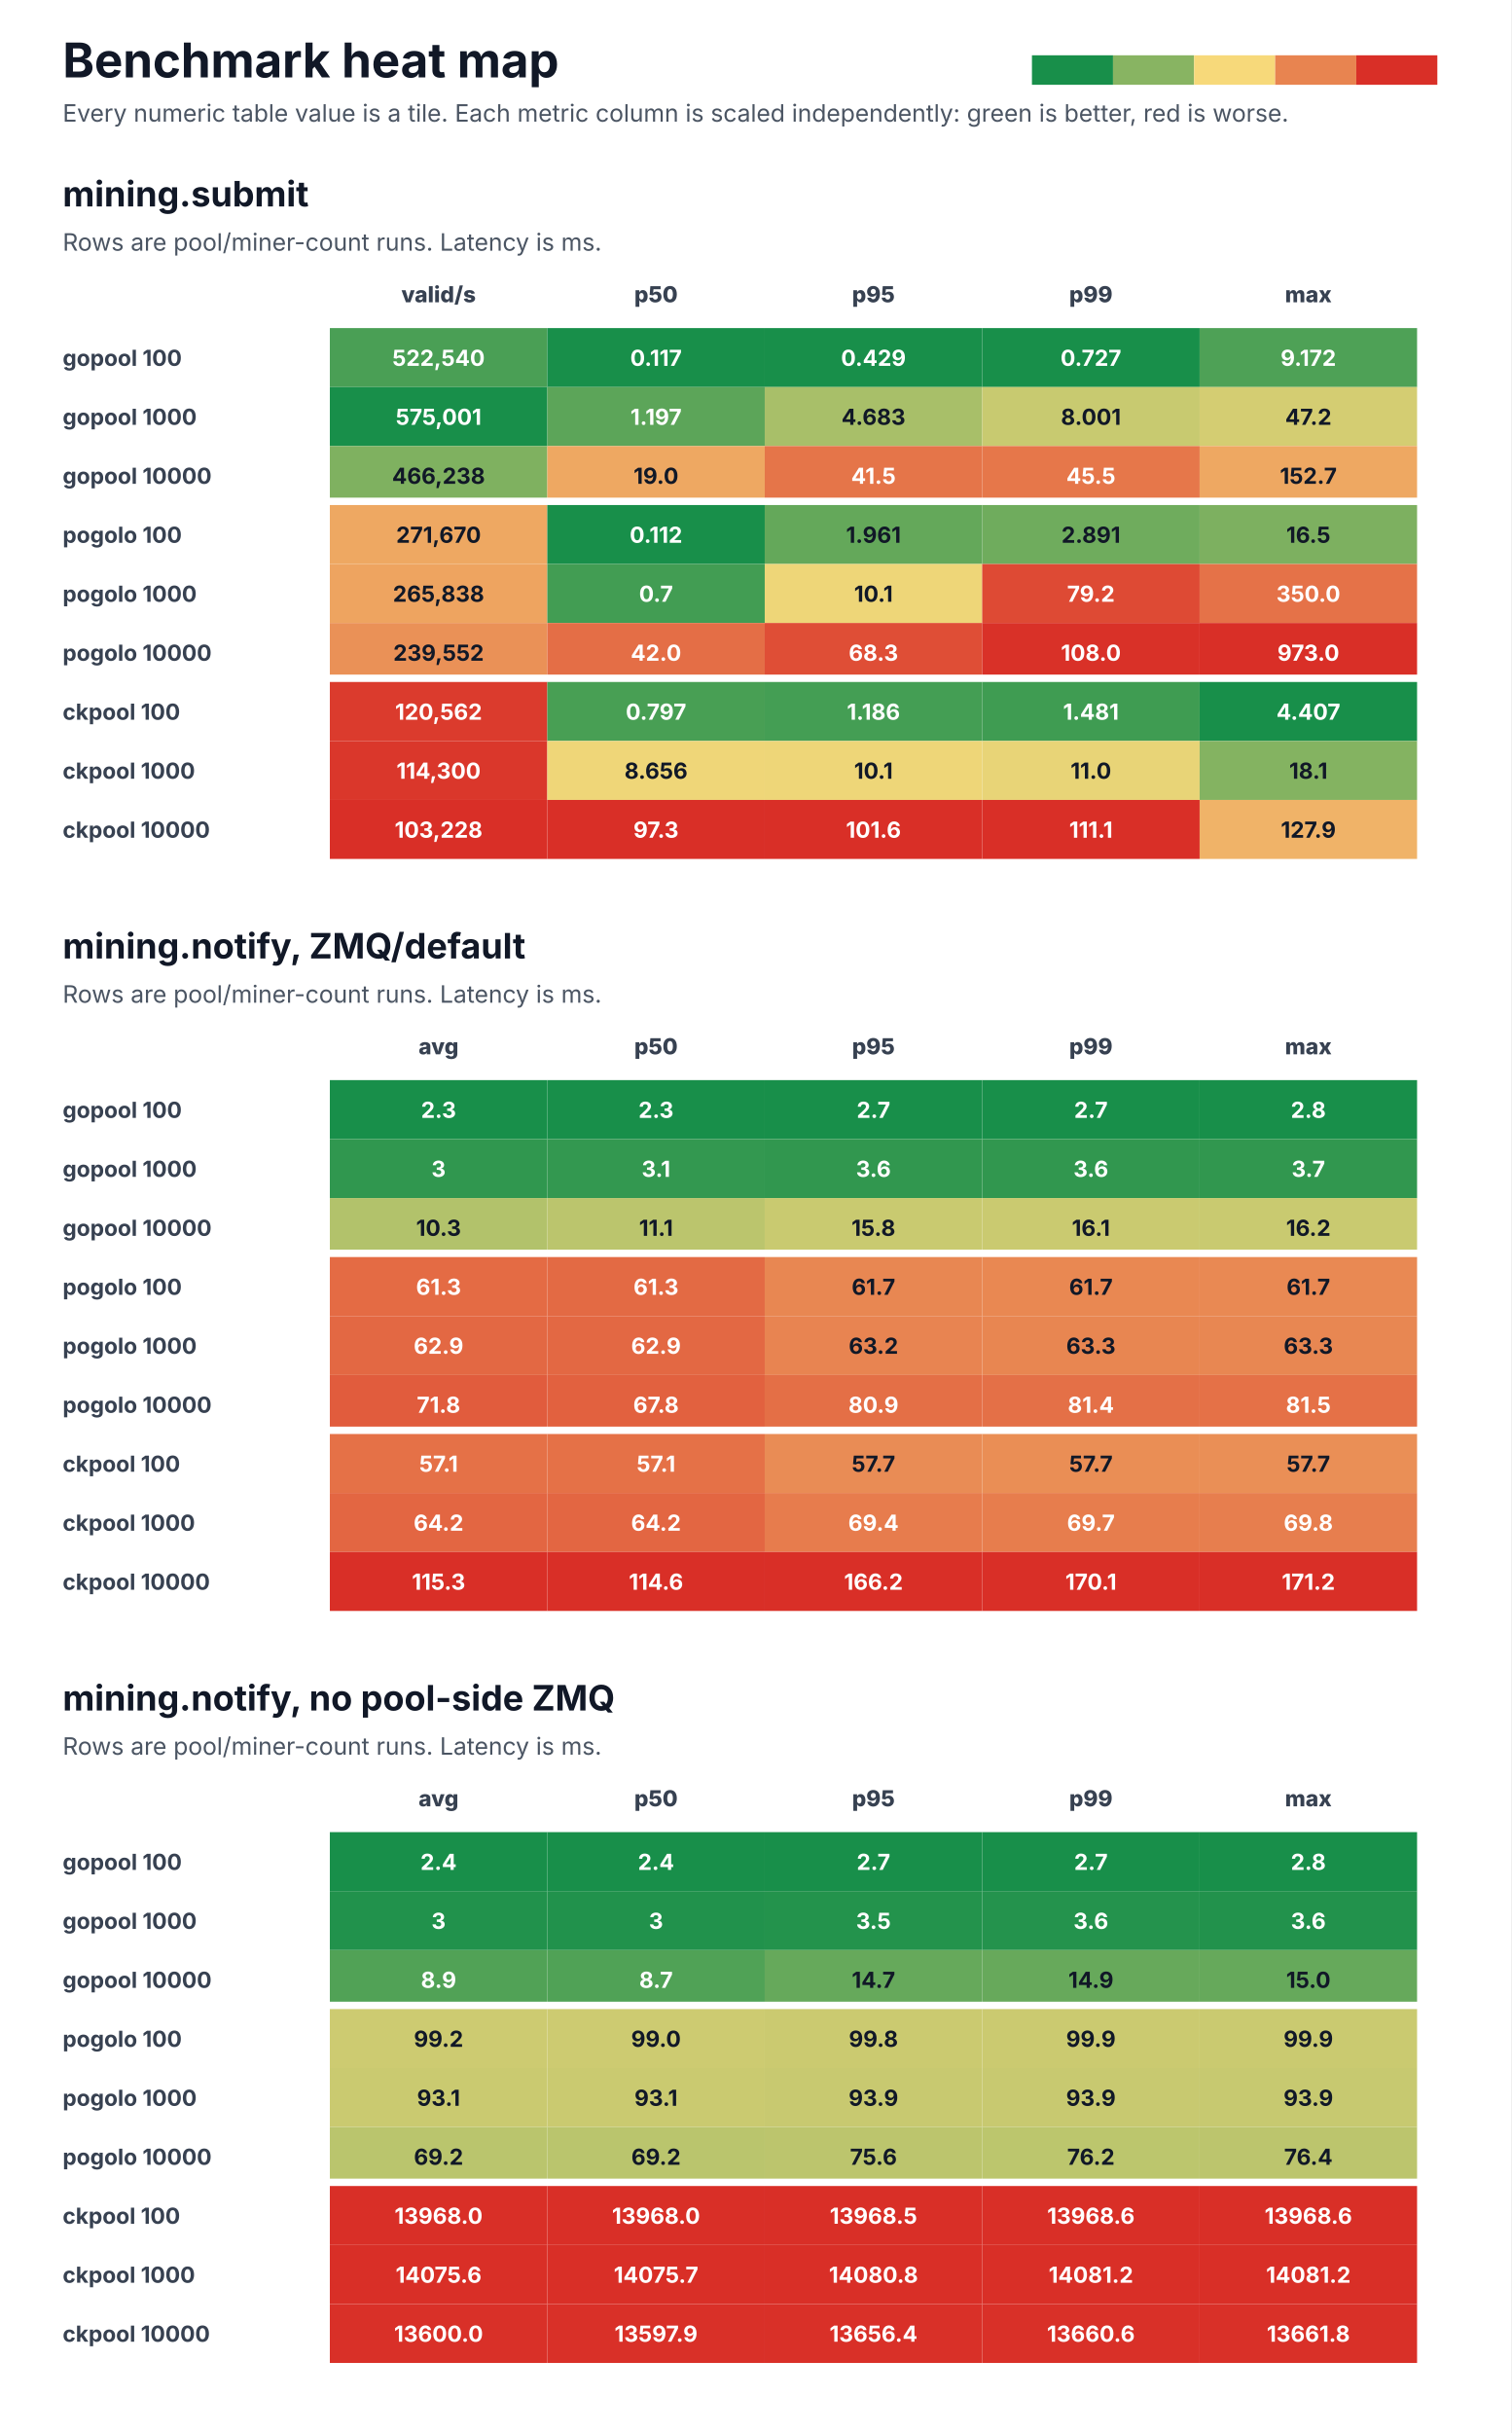
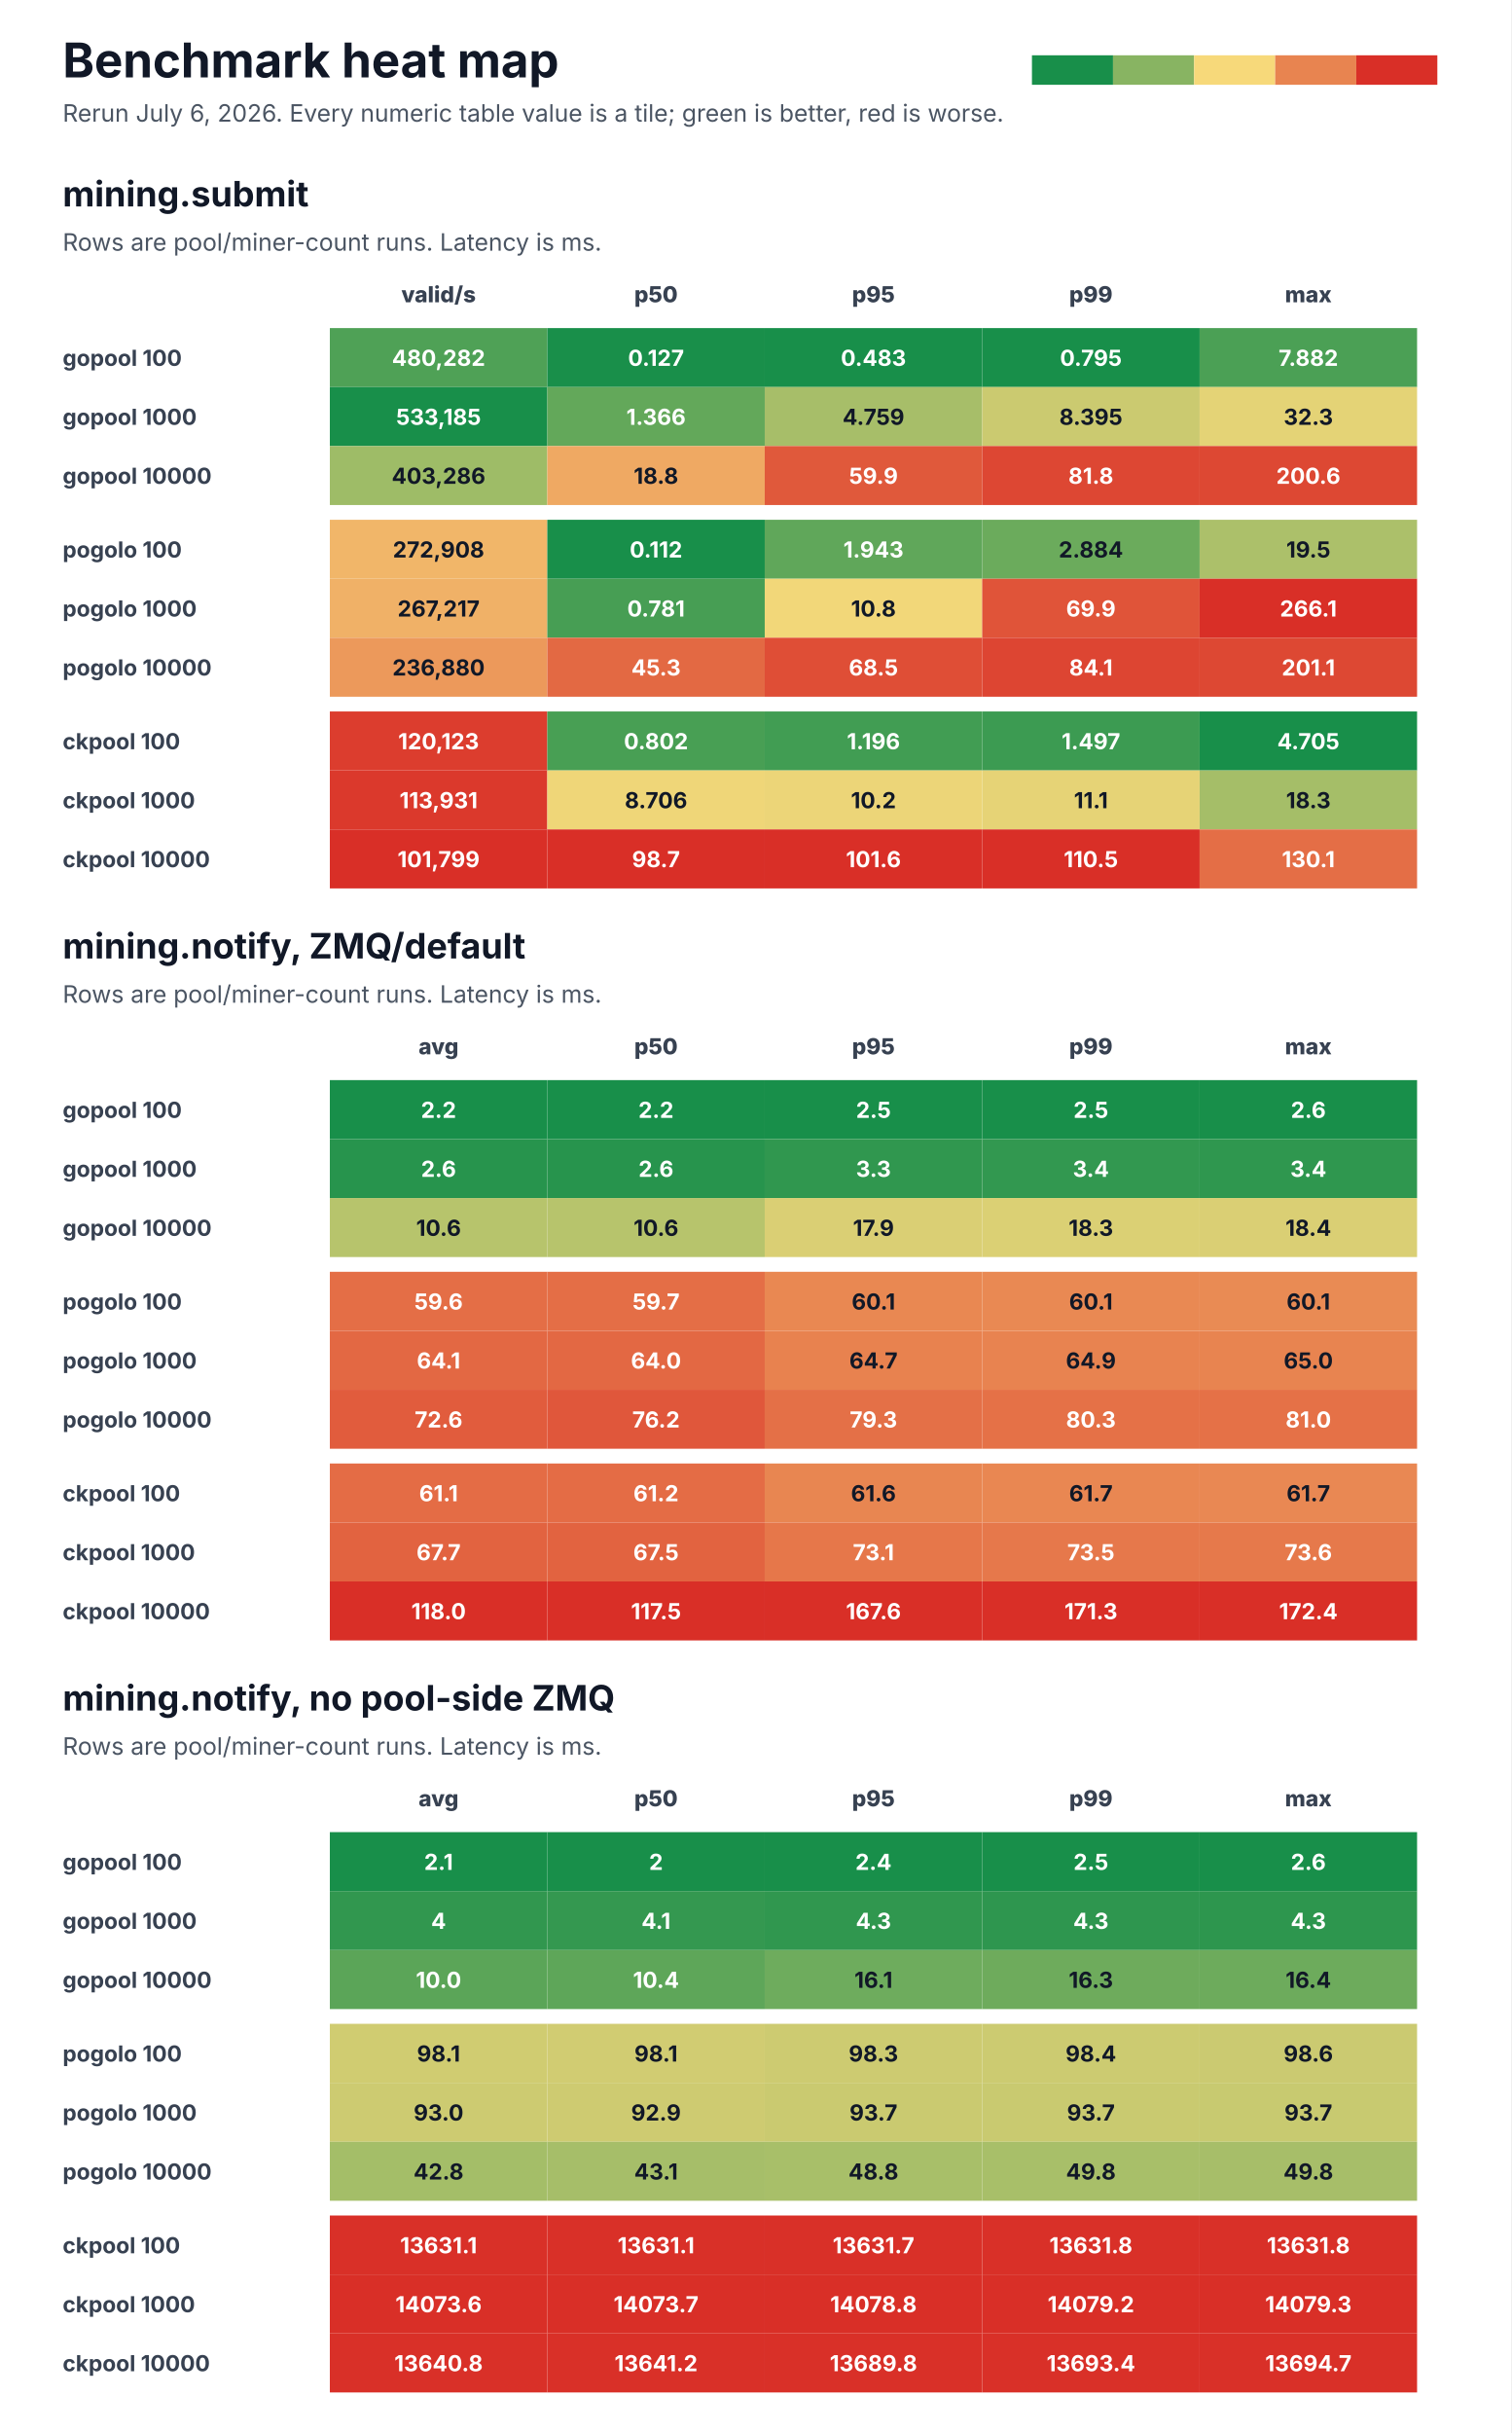
<svg xmlns="http://www.w3.org/2000/svg" width="820" height="1320" viewBox="0 0 820 1320" role="img" aria-labelledby="title desc">
  <style>
    text { font-family: -apple-system, BlinkMacSystemFont, "Segoe UI", sans-serif; fill: #111827; }
    .title { font-size: 26px; font-weight: 700; }
    .subtitle { font-size: 13px; fill: #4b5563; }
    .panel { font-size: 19px; font-weight: 700; }
    .head { font-size: 12px; font-weight: 800; fill: #374151; text-anchor: middle; }
    .row { font-size: 12px; font-weight: 700; fill: #374151; dominant-baseline: middle; }
    .cell { font-size: 12px; font-weight: 750; text-anchor: middle; dominant-baseline: middle; }
    .light { fill: #111827; }
    .dark { fill: #ffffff; }
-     .legend { font-size: 12px; fill: #374151; }
  </style>
  <rect width="820" height="1320" fill="#ffffff" />
  <text x="34" y="42" class="title">Benchmark heat map</text>
-   <text x="34" y="66" class="subtitle">Every numeric table value is a tile. Each metric column is scaled independently: green is better, red is worse.</text>
+   <text x="34" y="66" class="subtitle">Rerun July 6, 2026. Every numeric table value is a tile; green is better, red is worse.</text>
  <g transform="translate(560 30)">
    <rect x="0" y="0" width="44" height="16" fill="#188f4a" />
    <rect x="44" y="0" width="44" height="16" fill="#88b462" />
    <rect x="88" y="0" width="44" height="16" fill="#f7d97a" />
    <rect x="132" y="0" width="44" height="16" fill="#e88450" />
    <rect x="176" y="0" width="44" height="16" fill="#d92f27" />
  </g>
  <g transform="translate(0 112)">
    <text x="34" y="0" class="panel">mining.submit</text>
    <text x="34" y="24" class="subtitle">Rows are pool/miner-count runs. Latency is ms.</text>
    <text x="238" y="52" class="head">valid/s</text>
    <text x="356" y="52" class="head">p50</text>
    <text x="474" y="52" class="head">p95</text>
    <text x="592" y="52" class="head">p99</text>
    <text x="710" y="52" class="head">max</text>
    <text x="34" y="82" class="row">gopool 100</text>
-     <rect x="179" y="66" width="118" height="32" fill="#4a9f55" />
-     <text x="238" y="82" class="cell dark">522,540</text>
-     <rect x="297" y="66" width="118" height="32" fill="#188f4a" />
-     <text x="356" y="82" class="cell dark">0.117</text>
+     <rect x="179" y="66" width="118" height="32" fill="#4fa156" />
+     <text x="238" y="82" class="cell dark">480,282</text>
+     <rect x="297" y="66" width="118" height="32" fill="#198f4a" />
+     <text x="356" y="82" class="cell dark">0.127</text>
    <rect x="415" y="66" width="118" height="32" fill="#188f4a" />
-     <text x="474" y="82" class="cell dark">0.429</text>
+     <text x="474" y="82" class="cell dark">0.483</text>
    <rect x="533" y="66" width="118" height="32" fill="#188f4a" />
-     <text x="592" y="82" class="cell dark">0.727</text>
-     <rect x="651" y="66" width="118" height="32" fill="#4ea156" />
-     <text x="710" y="82" class="cell dark">9.172</text>
+     <text x="592" y="82" class="cell dark">0.795</text>
+     <rect x="651" y="66" width="118" height="32" fill="#4ba055" />
+     <text x="710" y="82" class="cell dark">7.882</text>
    <text x="34" y="114" class="row">gopool 1000</text>
    <rect x="179" y="98" width="118" height="32" fill="#188f4a" />
-     <text x="238" y="114" class="cell dark">575,001</text>
-     <rect x="297" y="98" width="118" height="32" fill="#5ca559" />
-     <text x="356" y="114" class="cell dark">1.197</text>
-     <rect x="415" y="98" width="118" height="32" fill="#a8bf69" />
-     <text x="474" y="114" class="cell light">4.683</text>
-     <rect x="533" y="98" width="118" height="32" fill="#c8ca70" />
-     <text x="592" y="114" class="cell light">8.001</text>
-     <rect x="651" y="98" width="118" height="32" fill="#d4cd72" />
-     <text x="710" y="114" class="cell light">47.2</text>
+     <text x="238" y="114" class="cell dark">533,185</text>
+     <rect x="297" y="98" width="118" height="32" fill="#63a85a" />
+     <text x="356" y="114" class="cell dark">1.366</text>
+     <rect x="415" y="98" width="118" height="32" fill="#a7be69" />
+     <text x="474" y="114" class="cell light">4.759</text>
+     <rect x="533" y="98" width="118" height="32" fill="#cbca70" />
+     <text x="592" y="114" class="cell light">8.395</text>
+     <rect x="651" y="98" width="118" height="32" fill="#e4d376" />
+     <text x="710" y="114" class="cell light">32.3</text>
    <text x="34" y="146" class="row">gopool 10000</text>
-     <rect x="179" y="130" width="118" height="32" fill="#7fb160" />
-     <text x="238" y="146" class="cell light">466,238</text>
-     <rect x="297" y="130" width="118" height="32" fill="#eea862" />
-     <text x="356" y="146" class="cell light">19.0</text>
-     <rect x="415" y="130" width="118" height="32" fill="#e57549" />
-     <text x="474" y="146" class="cell dark">41.5</text>
-     <rect x="533" y="130" width="118" height="32" fill="#e6774a" />
-     <text x="592" y="146" class="cell dark">45.5</text>
-     <rect x="651" y="130" width="118" height="32" fill="#eea862" />
-     <text x="710" y="146" class="cell light">152.7</text>
-     <rect x="24" y="158" width="755" height="8" fill="#ffffff" />
-     <text x="34" y="178" class="row">pogolo 100</text>
-     <rect x="179" y="162" width="118" height="32" fill="#eea862" />
-     <text x="238" y="178" class="cell light">271,670</text>
-     <rect x="297" y="162" width="118" height="32" fill="#188f4a" />
-     <text x="356" y="178" class="cell dark">0.112</text>
-     <rect x="415" y="162" width="118" height="32" fill="#64a85a" />
-     <text x="474" y="178" class="cell light">1.961</text>
-     <rect x="533" y="162" width="118" height="32" fill="#6fac5d" />
-     <text x="592" y="178" class="cell light">2.891</text>
-     <rect x="651" y="162" width="118" height="32" fill="#7db060" />
-     <text x="710" y="178" class="cell light">16.5</text>
-     <text x="34" y="210" class="row">pogolo 1000</text>
-     <rect x="179" y="194" width="118" height="32" fill="#eea460" />
-     <text x="238" y="210" class="cell light">265,838</text>
-     <rect x="297" y="194" width="118" height="32" fill="#429d53" />
-     <text x="356" y="210" class="cell dark">0.7</text>
-     <rect x="415" y="194" width="118" height="32" fill="#eed678" />
-     <text x="474" y="210" class="cell light">10.1</text>
-     <rect x="533" y="194" width="118" height="32" fill="#de4a34" />
-     <text x="592" y="210" class="cell dark">79.2</text>
-     <rect x="651" y="194" width="118" height="32" fill="#e57248" />
-     <text x="710" y="210" class="cell dark">350.0</text>
-     <text x="34" y="242" class="row">pogolo 10000</text>
-     <rect x="179" y="226" width="118" height="32" fill="#ea9157" />
-     <text x="238" y="242" class="cell light">239,552</text>
-     <rect x="297" y="226" width="118" height="32" fill="#e46e46" />
-     <text x="356" y="242" class="cell dark">42.0</text>
-     <rect x="415" y="226" width="118" height="32" fill="#df4e36" />
-     <text x="474" y="242" class="cell dark">68.3</text>
-     <rect x="533" y="226" width="118" height="32" fill="#d93128" />
-     <text x="592" y="242" class="cell dark">108.0</text>
-     <rect x="651" y="226" width="118" height="32" fill="#d92f27" />
-     <text x="710" y="242" class="cell dark">973.0</text>
-     <rect x="24" y="254" width="755" height="8" fill="#ffffff" />
-     <text x="34" y="274" class="row">ckpool 100</text>
-     <rect x="179" y="258" width="118" height="32" fill="#db3b2d" />
-     <text x="238" y="274" class="cell dark">120,562</text>
-     <rect x="297" y="258" width="118" height="32" fill="#489f54" />
-     <text x="356" y="274" class="cell dark">0.797</text>
-     <rect x="415" y="258" width="118" height="32" fill="#449e54" />
-     <text x="474" y="274" class="cell dark">1.186</text>
-     <rect x="533" y="258" width="118" height="32" fill="#3f9c52" />
-     <text x="592" y="274" class="cell dark">1.481</text>
-     <rect x="651" y="258" width="118" height="32" fill="#188f4a" />
-     <text x="710" y="274" class="cell dark">4.407</text>
-     <text x="34" y="306" class="row">ckpool 1000</text>
-     <rect x="179" y="290" width="118" height="32" fill="#da372b" />
-     <text x="238" y="306" class="cell dark">114,300</text>
-     <rect x="297" y="290" width="118" height="32" fill="#efd678" />
-     <text x="356" y="306" class="cell light">8.656</text>
-     <rect x="415" y="290" width="118" height="32" fill="#eed678" />
-     <text x="474" y="306" class="cell light">10.1</text>
-     <rect x="533" y="290" width="118" height="32" fill="#e8d477" />
-     <text x="592" y="306" class="cell light">11.0</text>
-     <rect x="651" y="290" width="118" height="32" fill="#84b361" />
-     <text x="710" y="306" class="cell light">18.1</text>
-     <text x="34" y="338" class="row">ckpool 10000</text>
-     <rect x="179" y="322" width="118" height="32" fill="#d92f27" />
-     <text x="238" y="338" class="cell dark">103,228</text>
-     <rect x="297" y="322" width="118" height="32" fill="#d92f27" />
-     <text x="356" y="338" class="cell dark">97.3</text>
-     <rect x="415" y="322" width="118" height="32" fill="#d92f27" />
-     <text x="474" y="338" class="cell dark">101.6</text>
-     <rect x="533" y="322" width="118" height="32" fill="#d92f27" />
-     <text x="592" y="338" class="cell dark">111.1</text>
-     <rect x="651" y="322" width="118" height="32" fill="#f0b368" />
-     <text x="710" y="338" class="cell light">127.9</text>
+     <rect x="179" y="130" width="118" height="32" fill="#9ebc67" />
+     <text x="238" y="146" class="cell light">403,286</text>
+     <rect x="297" y="130" width="118" height="32" fill="#efa963" />
+     <text x="356" y="146" class="cell light">18.8</text>
+     <rect x="415" y="130" width="118" height="32" fill="#e0593b" />
+     <text x="474" y="146" class="cell dark">59.9</text>
+     <rect x="533" y="130" width="118" height="32" fill="#dd4733" />
+     <text x="592" y="146" class="cell dark">81.8</text>
+     <rect x="651" y="130" width="118" height="32" fill="#dd4833" />
+     <text x="710" y="146" class="cell dark">200.6</text>
+     <text x="34" y="186" class="row">pogolo 100</text>
+     <rect x="179" y="170" width="118" height="32" fill="#f1b669" />
+     <text x="238" y="186" class="cell light">272,908</text>
+     <rect x="297" y="170" width="118" height="32" fill="#188f4a" />
+     <text x="356" y="186" class="cell dark">0.112</text>
+     <rect x="415" y="170" width="118" height="32" fill="#60a75a" />
+     <text x="474" y="186" class="cell dark">1.943</text>
+     <rect x="533" y="170" width="118" height="32" fill="#6bab5c" />
+     <text x="592" y="186" class="cell light">2.884</text>
+     <rect x="651" y="170" width="118" height="32" fill="#acc06a" />
+     <text x="710" y="186" class="cell light">19.5</text>
+     <text x="34" y="218" class="row">pogolo 1000</text>
+     <rect x="179" y="202" width="118" height="32" fill="#f0b167" />
+     <text x="238" y="218" class="cell light">267,217</text>
+     <rect x="297" y="202" width="118" height="32" fill="#479e54" />
+     <text x="356" y="218" class="cell dark">0.781</text>
+     <rect x="415" y="202" width="118" height="32" fill="#f2d779" />
+     <text x="474" y="218" class="cell light">10.8</text>
+     <rect x="533" y="202" width="118" height="32" fill="#e05439" />
+     <text x="592" y="218" class="cell dark">69.9</text>
+     <rect x="651" y="202" width="118" height="32" fill="#d92f27" />
+     <text x="710" y="218" class="cell dark">266.1</text>
+     <text x="34" y="250" class="row">pogolo 10000</text>
+     <rect x="179" y="234" width="118" height="32" fill="#ec995b" />
+     <text x="238" y="250" class="cell light">236,880</text>
+     <rect x="297" y="234" width="118" height="32" fill="#e36943" />
+     <text x="356" y="250" class="cell dark">45.3</text>
+     <rect x="415" y="234" width="118" height="32" fill="#df4e36" />
+     <text x="474" y="250" class="cell dark">68.5</text>
+     <rect x="533" y="234" width="118" height="32" fill="#dd4532" />
+     <text x="592" y="250" class="cell dark">84.1</text>
+     <rect x="651" y="234" width="118" height="32" fill="#dd4833" />
+     <text x="710" y="250" class="cell dark">201.1</text>
+     <text x="34" y="290" class="row">ckpool 100</text>
+     <rect x="179" y="274" width="118" height="32" fill="#dc3d2e" />
+     <text x="238" y="290" class="cell dark">120,123</text>
+     <rect x="297" y="274" width="118" height="32" fill="#489f54" />
+     <text x="356" y="290" class="cell dark">0.802</text>
+     <rect x="415" y="274" width="118" height="32" fill="#419d53" />
+     <text x="474" y="290" class="cell dark">1.196</text>
+     <rect x="533" y="274" width="118" height="32" fill="#3c9b52" />
+     <text x="592" y="290" class="cell dark">1.497</text>
+     <rect x="651" y="274" width="118" height="32" fill="#188f4a" />
+     <text x="710" y="290" class="cell dark">4.705</text>
+     <text x="34" y="322" class="row">ckpool 1000</text>
+     <rect x="179" y="306" width="118" height="32" fill="#db392c" />
+     <text x="238" y="322" class="cell dark">113,931</text>
+     <rect x="297" y="306" width="118" height="32" fill="#efd678" />
+     <text x="356" y="322" class="cell light">8.706</text>
+     <rect x="415" y="306" width="118" height="32" fill="#ecd578" />
+     <text x="474" y="322" class="cell light">10.2</text>
+     <rect x="533" y="306" width="118" height="32" fill="#e6d376" />
+     <text x="592" y="322" class="cell light">11.1</text>
+     <rect x="651" y="306" width="118" height="32" fill="#a5be68" />
+     <text x="710" y="322" class="cell light">18.3</text>
+     <text x="34" y="354" class="row">ckpool 10000</text>
+     <rect x="179" y="338" width="118" height="32" fill="#d92f27" />
+     <text x="238" y="354" class="cell dark">101,799</text>
+     <rect x="297" y="338" width="118" height="32" fill="#d92f27" />
+     <text x="356" y="354" class="cell dark">98.7</text>
+     <rect x="415" y="338" width="118" height="32" fill="#d92f27" />
+     <text x="474" y="354" class="cell dark">101.6</text>
+     <rect x="533" y="338" width="118" height="32" fill="#d92f27" />
+     <text x="592" y="354" class="cell dark">110.5</text>
+     <rect x="651" y="338" width="118" height="32" fill="#e46e46" />
+     <text x="710" y="354" class="cell dark">130.1</text>
  </g>
  <g transform="translate(0 520)">
    <text x="34" y="0" class="panel">mining.notify, ZMQ/default</text>
    <text x="34" y="24" class="subtitle">Rows are pool/miner-count runs. Latency is ms.</text>
    <text x="238" y="52" class="head">avg</text>
    <text x="356" y="52" class="head">p50</text>
    <text x="474" y="52" class="head">p95</text>
    <text x="592" y="52" class="head">p99</text>
    <text x="710" y="52" class="head">max</text>
    <text x="34" y="82" class="row">gopool 100</text>
    <rect x="179" y="66" width="118" height="32" fill="#188f4a" />
-     <text x="238" y="82" class="cell dark">2.3</text>
+     <text x="238" y="82" class="cell dark">2.2</text>
    <rect x="297" y="66" width="118" height="32" fill="#188f4a" />
-     <text x="356" y="82" class="cell dark">2.3</text>
+     <text x="356" y="82" class="cell dark">2.2</text>
    <rect x="415" y="66" width="118" height="32" fill="#188f4a" />
-     <text x="474" y="82" class="cell dark">2.7</text>
+     <text x="474" y="82" class="cell dark">2.5</text>
    <rect x="533" y="66" width="118" height="32" fill="#188f4a" />
-     <text x="592" y="82" class="cell dark">2.7</text>
+     <text x="592" y="82" class="cell dark">2.5</text>
    <rect x="651" y="66" width="118" height="32" fill="#188f4a" />
-     <text x="710" y="82" class="cell dark">2.8</text>
+     <text x="710" y="82" class="cell dark">2.6</text>
    <text x="34" y="114" class="row">gopool 1000</text>
-     <rect x="179" y="98" width="118" height="32" fill="#30974f" />
-     <text x="238" y="114" class="cell dark">3</text>
-     <rect x="297" y="98" width="118" height="32" fill="#339850" />
-     <text x="356" y="114" class="cell dark">3.1</text>
-     <rect x="415" y="98" width="118" height="32" fill="#31974f" />
-     <text x="474" y="114" class="cell dark">3.6</text>
-     <rect x="533" y="98" width="118" height="32" fill="#31974f" />
-     <text x="592" y="114" class="cell dark">3.6</text>
-     <rect x="651" y="98" width="118" height="32" fill="#31974f" />
-     <text x="710" y="114" class="cell dark">3.7</text>
+     <rect x="179" y="98" width="118" height="32" fill="#27944d" />
+     <text x="238" y="114" class="cell dark">2.6</text>
+     <rect x="297" y="98" width="118" height="32" fill="#27944d" />
+     <text x="356" y="114" class="cell dark">2.6</text>
+     <rect x="415" y="98" width="118" height="32" fill="#30974f" />
+     <text x="474" y="114" class="cell dark">3.3</text>
+     <rect x="533" y="98" width="118" height="32" fill="#329850" />
+     <text x="592" y="114" class="cell dark">3.4</text>
+     <rect x="651" y="98" width="118" height="32" fill="#2f974f" />
+     <text x="710" y="114" class="cell dark">3.4</text>
    <text x="34" y="146" class="row">gopool 10000</text>
-     <rect x="179" y="130" width="118" height="32" fill="#b2c26b" />
-     <text x="238" y="146" class="cell light">10.3</text>
-     <rect x="297" y="130" width="118" height="32" fill="#bbc56d" />
-     <text x="356" y="146" class="cell light">11.1</text>
-     <rect x="415" y="130" width="118" height="32" fill="#c9ca70" />
-     <text x="474" y="146" class="cell light">15.8</text>
-     <rect x="533" y="130" width="118" height="32" fill="#caca70" />
-     <text x="592" y="146" class="cell light">16.1</text>
-     <rect x="651" y="130" width="118" height="32" fill="#c9ca70" />
-     <text x="710" y="146" class="cell light">16.2</text>
-     <rect x="24" y="158" width="755" height="8" fill="#ffffff" />
-     <text x="34" y="178" class="row">pogolo 100</text>
-     <rect x="179" y="162" width="118" height="32" fill="#e46b44" />
-     <text x="238" y="178" class="cell dark">61.3</text>
-     <rect x="297" y="162" width="118" height="32" fill="#e36a44" />
-     <text x="356" y="178" class="cell dark">61.3</text>
-     <rect x="415" y="162" width="118" height="32" fill="#e88752" />
-     <text x="474" y="178" class="cell light">61.7</text>
-     <rect x="533" y="162" width="118" height="32" fill="#e98852" />
-     <text x="592" y="178" class="cell light">61.7</text>
-     <rect x="651" y="162" width="118" height="32" fill="#e98953" />
-     <text x="710" y="178" class="cell light">61.7</text>
-     <text x="34" y="210" class="row">pogolo 1000</text>
-     <rect x="179" y="194" width="118" height="32" fill="#e36843" />
-     <text x="238" y="210" class="cell dark">62.9</text>
-     <rect x="297" y="194" width="118" height="32" fill="#e36843" />
-     <text x="356" y="210" class="cell dark">62.9</text>
-     <rect x="415" y="194" width="118" height="32" fill="#e88451" />
-     <text x="474" y="210" class="cell light">63.2</text>
-     <rect x="533" y="194" width="118" height="32" fill="#e88651" />
-     <text x="592" y="210" class="cell light">63.3</text>
-     <rect x="651" y="194" width="118" height="32" fill="#e88752" />
-     <text x="710" y="210" class="cell light">63.3</text>
-     <text x="34" y="242" class="row">pogolo 10000</text>
-     <rect x="179" y="226" width="118" height="32" fill="#e15c3d" />
-     <text x="238" y="242" class="cell dark">71.8</text>
-     <rect x="297" y="226" width="118" height="32" fill="#e2613f" />
-     <text x="356" y="242" class="cell dark">67.8</text>
-     <rect x="415" y="226" width="118" height="32" fill="#e46f46" />
-     <text x="474" y="242" class="cell dark">80.9</text>
-     <rect x="533" y="226" width="118" height="32" fill="#e47047" />
-     <text x="592" y="242" class="cell dark">81.4</text>
-     <rect x="651" y="226" width="118" height="32" fill="#e57147" />
-     <text x="710" y="242" class="cell dark">81.5</text>
-     <rect x="24" y="254" width="755" height="8" fill="#ffffff" />
-     <text x="34" y="274" class="row">ckpool 100</text>
-     <rect x="179" y="258" width="118" height="32" fill="#e57147" />
-     <text x="238" y="274" class="cell dark">57.1</text>
-     <rect x="297" y="258" width="118" height="32" fill="#e57147" />
-     <text x="356" y="274" class="cell dark">57.1</text>
-     <rect x="415" y="258" width="118" height="32" fill="#e98c55" />
-     <text x="474" y="274" class="cell light">57.7</text>
-     <rect x="533" y="258" width="118" height="32" fill="#ea8e55" />
-     <text x="592" y="274" class="cell light">57.7</text>
-     <rect x="651" y="258" width="118" height="32" fill="#ea8f56" />
-     <text x="710" y="274" class="cell light">57.7</text>
-     <text x="34" y="306" class="row">ckpool 1000</text>
-     <rect x="179" y="290" width="118" height="32" fill="#e36642" />
-     <text x="238" y="306" class="cell dark">64.2</text>
-     <rect x="297" y="290" width="118" height="32" fill="#e36642" />
-     <text x="356" y="306" class="cell dark">64.2</text>
-     <rect x="415" y="290" width="118" height="32" fill="#e77c4d" />
-     <text x="474" y="306" class="cell dark">69.4</text>
-     <rect x="533" y="290" width="118" height="32" fill="#e77d4d" />
-     <text x="592" y="306" class="cell dark">69.7</text>
-     <rect x="651" y="290" width="118" height="32" fill="#e77e4e" />
-     <text x="710" y="306" class="cell dark">69.8</text>
-     <text x="34" y="338" class="row">ckpool 10000</text>
-     <rect x="179" y="322" width="118" height="32" fill="#d92f27" />
-     <text x="238" y="338" class="cell dark">115.3</text>
-     <rect x="297" y="322" width="118" height="32" fill="#d92f27" />
-     <text x="356" y="338" class="cell dark">114.6</text>
-     <rect x="415" y="322" width="118" height="32" fill="#d92f27" />
-     <text x="474" y="338" class="cell dark">166.2</text>
-     <rect x="533" y="322" width="118" height="32" fill="#d92f27" />
-     <text x="592" y="338" class="cell dark">170.1</text>
-     <rect x="651" y="322" width="118" height="32" fill="#d92f27" />
-     <text x="710" y="338" class="cell dark">171.2</text>
+     <rect x="179" y="130" width="118" height="32" fill="#b7c46c" />
+     <text x="238" y="146" class="cell light">10.6</text>
+     <rect x="297" y="130" width="118" height="32" fill="#b7c46c" />
+     <text x="356" y="146" class="cell light">10.6</text>
+     <rect x="415" y="130" width="118" height="32" fill="#dacf74" />
+     <text x="474" y="146" class="cell light">17.9</text>
+     <rect x="533" y="130" width="118" height="32" fill="#dbd074" />
+     <text x="592" y="146" class="cell light">18.3</text>
+     <rect x="651" y="130" width="118" height="32" fill="#dacf74" />
+     <text x="710" y="146" class="cell light">18.4</text>
+     <text x="34" y="186" class="row">pogolo 100</text>
+     <rect x="179" y="170" width="118" height="32" fill="#e46e46" />
+     <text x="238" y="186" class="cell dark">59.6</text>
+     <rect x="297" y="170" width="118" height="32" fill="#e46e46" />
+     <text x="356" y="186" class="cell dark">59.7</text>
+     <rect x="415" y="170" width="118" height="32" fill="#e98852" />
+     <text x="474" y="186" class="cell light">60.1</text>
+     <rect x="533" y="170" width="118" height="32" fill="#e98953" />
+     <text x="592" y="186" class="cell light">60.1</text>
+     <rect x="651" y="170" width="118" height="32" fill="#e98b54" />
+     <text x="710" y="186" class="cell light">60.1</text>
+     <text x="34" y="218" class="row">pogolo 1000</text>
+     <rect x="179" y="202" width="118" height="32" fill="#e36843" />
+     <text x="238" y="218" class="cell dark">64.1</text>
+     <rect x="297" y="202" width="118" height="32" fill="#e36843" />
+     <text x="356" y="218" class="cell dark">64.0</text>
+     <rect x="415" y="202" width="118" height="32" fill="#e8824f" />
+     <text x="474" y="218" class="cell light">64.7</text>
+     <rect x="533" y="202" width="118" height="32" fill="#e88350" />
+     <text x="592" y="218" class="cell light">64.9</text>
+     <rect x="651" y="202" width="118" height="32" fill="#e88450" />
+     <text x="710" y="218" class="cell light">65.0</text>
+     <text x="34" y="250" class="row">pogolo 10000</text>
+     <rect x="179" y="234" width="118" height="32" fill="#e15c3d" />
+     <text x="238" y="250" class="cell dark">72.6</text>
+     <rect x="297" y="234" width="118" height="32" fill="#e0573b" />
+     <text x="356" y="250" class="cell dark">76.2</text>
+     <rect x="415" y="234" width="118" height="32" fill="#e47047" />
+     <text x="474" y="250" class="cell dark">79.3</text>
+     <rect x="533" y="234" width="118" height="32" fill="#e57147" />
+     <text x="592" y="250" class="cell dark">80.3</text>
+     <rect x="651" y="234" width="118" height="32" fill="#e57147" />
+     <text x="710" y="250" class="cell dark">81.0</text>
+     <text x="34" y="290" class="row">ckpool 100</text>
+     <rect x="179" y="274" width="118" height="32" fill="#e46c45" />
+     <text x="238" y="290" class="cell dark">61.1</text>
+     <rect x="297" y="274" width="118" height="32" fill="#e46c45" />
+     <text x="356" y="290" class="cell dark">61.2</text>
+     <rect x="415" y="274" width="118" height="32" fill="#e88651" />
+     <text x="474" y="290" class="cell light">61.6</text>
+     <rect x="533" y="274" width="118" height="32" fill="#e98752" />
+     <text x="592" y="290" class="cell light">61.7</text>
+     <rect x="651" y="274" width="118" height="32" fill="#e98853" />
+     <text x="710" y="290" class="cell light">61.7</text>
+     <text x="34" y="322" class="row">ckpool 1000</text>
+     <rect x="179" y="306" width="118" height="32" fill="#e26340" />
+     <text x="238" y="322" class="cell dark">67.7</text>
+     <rect x="297" y="306" width="118" height="32" fill="#e26340" />
+     <text x="356" y="322" class="cell dark">67.5</text>
+     <rect x="415" y="306" width="118" height="32" fill="#e6774a" />
+     <text x="474" y="322" class="cell dark">73.1</text>
+     <rect x="533" y="306" width="118" height="32" fill="#e6784b" />
+     <text x="592" y="322" class="cell dark">73.5</text>
+     <rect x="651" y="306" width="118" height="32" fill="#e6794b" />
+     <text x="710" y="322" class="cell dark">73.6</text>
+     <text x="34" y="354" class="row">ckpool 10000</text>
+     <rect x="179" y="338" width="118" height="32" fill="#d92f27" />
+     <text x="238" y="354" class="cell dark">118.0</text>
+     <rect x="297" y="338" width="118" height="32" fill="#d92f27" />
+     <text x="356" y="354" class="cell dark">117.5</text>
+     <rect x="415" y="338" width="118" height="32" fill="#d92f27" />
+     <text x="474" y="354" class="cell dark">167.6</text>
+     <rect x="533" y="338" width="118" height="32" fill="#d92f27" />
+     <text x="592" y="354" class="cell dark">171.3</text>
+     <rect x="651" y="338" width="118" height="32" fill="#d92f27" />
+     <text x="710" y="354" class="cell dark">172.4</text>
  </g>
  <g transform="translate(0 928)">
    <text x="34" y="0" class="panel">mining.notify, no pool-side ZMQ</text>
    <text x="34" y="24" class="subtitle">Rows are pool/miner-count runs. Latency is ms.</text>
    <text x="238" y="52" class="head">avg</text>
    <text x="356" y="52" class="head">p50</text>
    <text x="474" y="52" class="head">p95</text>
    <text x="592" y="52" class="head">p99</text>
    <text x="710" y="52" class="head">max</text>
    <text x="34" y="82" class="row">gopool 100</text>
    <rect x="179" y="66" width="118" height="32" fill="#188f4a" />
-     <text x="238" y="82" class="cell dark">2.4</text>
+     <text x="238" y="82" class="cell dark">2.1</text>
    <rect x="297" y="66" width="118" height="32" fill="#188f4a" />
-     <text x="356" y="82" class="cell dark">2.4</text>
+     <text x="356" y="82" class="cell dark">2</text>
    <rect x="415" y="66" width="118" height="32" fill="#188f4a" />
-     <text x="474" y="82" class="cell dark">2.7</text>
+     <text x="474" y="82" class="cell dark">2.4</text>
    <rect x="533" y="66" width="118" height="32" fill="#188f4a" />
-     <text x="592" y="82" class="cell dark">2.7</text>
+     <text x="592" y="82" class="cell dark">2.5</text>
    <rect x="651" y="66" width="118" height="32" fill="#188f4a" />
-     <text x="710" y="82" class="cell dark">2.8</text>
+     <text x="710" y="82" class="cell dark">2.6</text>
    <text x="34" y="114" class="row">gopool 1000</text>
-     <rect x="179" y="98" width="118" height="32" fill="#21924c" />
-     <text x="238" y="114" class="cell dark">3</text>
-     <rect x="297" y="98" width="118" height="32" fill="#21924c" />
-     <text x="356" y="114" class="cell dark">3</text>
-     <rect x="415" y="98" width="118" height="32" fill="#23934c" />
-     <text x="474" y="114" class="cell dark">3.5</text>
-     <rect x="533" y="98" width="118" height="32" fill="#24934d" />
-     <text x="592" y="114" class="cell dark">3.6</text>
-     <rect x="651" y="98" width="118" height="32" fill="#22924c" />
-     <text x="710" y="114" class="cell dark">3.6</text>
+     <rect x="179" y="98" width="118" height="32" fill="#31974f" />
+     <text x="238" y="114" class="cell dark">4</text>
+     <rect x="297" y="98" width="118" height="32" fill="#349850" />
+     <text x="356" y="114" class="cell dark">4.1</text>
+     <rect x="415" y="98" width="118" height="32" fill="#30974f" />
+     <text x="474" y="114" class="cell dark">4.3</text>
+     <rect x="533" y="98" width="118" height="32" fill="#2e964f" />
+     <text x="592" y="114" class="cell dark">4.3</text>
+     <rect x="651" y="98" width="118" height="32" fill="#2d964e" />
+     <text x="710" y="114" class="cell dark">4.3</text>
    <text x="34" y="146" class="row">gopool 10000</text>
-     <rect x="179" y="130" width="118" height="32" fill="#51a256" />
-     <text x="238" y="146" class="cell dark">8.9</text>
-     <rect x="297" y="130" width="118" height="32" fill="#50a256" />
-     <text x="356" y="146" class="cell dark">8.7</text>
-     <rect x="415" y="130" width="118" height="32" fill="#66a95b" />
-     <text x="474" y="146" class="cell light">14.7</text>
-     <rect x="533" y="130" width="118" height="32" fill="#67a95b" />
-     <text x="592" y="146" class="cell light">14.9</text>
-     <rect x="651" y="130" width="118" height="32" fill="#66a95b" />
-     <text x="710" y="146" class="cell light">15.0</text>
-     <rect x="24" y="158" width="755" height="8" fill="#ffffff" />
-     <text x="34" y="178" class="row">pogolo 100</text>
-     <rect x="179" y="162" width="118" height="32" fill="#cdcb71" />
-     <text x="238" y="178" class="cell light">99.2</text>
-     <rect x="297" y="162" width="118" height="32" fill="#cdcb71" />
-     <text x="356" y="178" class="cell light">99.0</text>
-     <rect x="415" y="162" width="118" height="32" fill="#cbca70" />
-     <text x="474" y="178" class="cell light">99.8</text>
-     <rect x="533" y="162" width="118" height="32" fill="#cbca70" />
-     <text x="592" y="178" class="cell light">99.9</text>
-     <rect x="651" y="162" width="118" height="32" fill="#caca70" />
-     <text x="710" y="178" class="cell light">99.9</text>
-     <text x="34" y="210" class="row">pogolo 1000</text>
-     <rect x="179" y="194" width="118" height="32" fill="#caca70" />
-     <text x="238" y="210" class="cell light">93.1</text>
-     <rect x="297" y="194" width="118" height="32" fill="#caca70" />
-     <text x="356" y="210" class="cell light">93.1</text>
-     <rect x="415" y="194" width="118" height="32" fill="#c8c970" />
-     <text x="474" y="210" class="cell light">93.9</text>
-     <rect x="533" y="194" width="118" height="32" fill="#c8c970" />
-     <text x="592" y="210" class="cell light">93.9</text>
-     <rect x="651" y="194" width="118" height="32" fill="#c7c970" />
-     <text x="710" y="210" class="cell light">93.9</text>
-     <text x="34" y="242" class="row">pogolo 10000</text>
-     <rect x="179" y="226" width="118" height="32" fill="#bac56d" />
-     <text x="238" y="242" class="cell light">69.2</text>
-     <rect x="297" y="226" width="118" height="32" fill="#bac56d" />
-     <text x="356" y="242" class="cell light">69.2</text>
-     <rect x="415" y="226" width="118" height="32" fill="#bcc56d" />
-     <text x="474" y="242" class="cell light">75.6</text>
-     <rect x="533" y="226" width="118" height="32" fill="#bcc66d" />
-     <text x="592" y="242" class="cell light">76.2</text>
-     <rect x="651" y="226" width="118" height="32" fill="#bcc56d" />
-     <text x="710" y="242" class="cell light">76.4</text>
-     <rect x="24" y="254" width="755" height="8" fill="#ffffff" />
-     <text x="34" y="274" class="row">ckpool 100</text>
-     <rect x="179" y="258" width="118" height="32" fill="#d92f27" />
-     <text x="238" y="274" class="cell dark">13968.0</text>
-     <rect x="297" y="258" width="118" height="32" fill="#d92f27" />
-     <text x="356" y="274" class="cell dark">13968.0</text>
-     <rect x="415" y="258" width="118" height="32" fill="#d92f27" />
-     <text x="474" y="274" class="cell dark">13968.5</text>
-     <rect x="533" y="258" width="118" height="32" fill="#d92f27" />
-     <text x="592" y="274" class="cell dark">13968.6</text>
-     <rect x="651" y="258" width="118" height="32" fill="#d92f27" />
-     <text x="710" y="274" class="cell dark">13968.6</text>
-     <text x="34" y="306" class="row">ckpool 1000</text>
-     <rect x="179" y="290" width="118" height="32" fill="#d92f27" />
-     <text x="238" y="306" class="cell dark">14075.6</text>
-     <rect x="297" y="290" width="118" height="32" fill="#d92f27" />
-     <text x="356" y="306" class="cell dark">14075.7</text>
-     <rect x="415" y="290" width="118" height="32" fill="#d92f27" />
-     <text x="474" y="306" class="cell dark">14080.8</text>
-     <rect x="533" y="290" width="118" height="32" fill="#d92f27" />
-     <text x="592" y="306" class="cell dark">14081.2</text>
-     <rect x="651" y="290" width="118" height="32" fill="#d92f27" />
-     <text x="710" y="306" class="cell dark">14081.2</text>
-     <text x="34" y="338" class="row">ckpool 10000</text>
-     <rect x="179" y="322" width="118" height="32" fill="#d93028" />
-     <text x="238" y="338" class="cell dark">13600.0</text>
-     <rect x="297" y="322" width="118" height="32" fill="#d93028" />
-     <text x="356" y="338" class="cell dark">13597.9</text>
-     <rect x="415" y="322" width="118" height="32" fill="#d93028" />
-     <text x="474" y="338" class="cell dark">13656.4</text>
-     <rect x="533" y="322" width="118" height="32" fill="#d93028" />
-     <text x="592" y="338" class="cell dark">13660.6</text>
-     <rect x="651" y="322" width="118" height="32" fill="#d93028" />
-     <text x="710" y="338" class="cell dark">13661.8</text>
+     <rect x="179" y="130" width="118" height="32" fill="#5ba558" />
+     <text x="238" y="146" class="cell dark">10.0</text>
+     <rect x="297" y="130" width="118" height="32" fill="#5ea659" />
+     <text x="356" y="146" class="cell dark">10.4</text>
+     <rect x="415" y="130" width="118" height="32" fill="#6eac5d" />
+     <text x="474" y="146" class="cell light">16.1</text>
+     <rect x="533" y="130" width="118" height="32" fill="#6eab5c" />
+     <text x="592" y="146" class="cell light">16.3</text>
+     <rect x="651" y="130" width="118" height="32" fill="#6dab5c" />
+     <text x="710" y="146" class="cell light">16.4</text>
+     <text x="34" y="186" class="row">pogolo 100</text>
+     <rect x="179" y="170" width="118" height="32" fill="#d0cc71" />
+     <text x="238" y="186" class="cell light">98.1</text>
+     <rect x="297" y="170" width="118" height="32" fill="#d1cc72" />
+     <text x="356" y="186" class="cell light">98.1</text>
+     <rect x="415" y="170" width="118" height="32" fill="#cdcb71" />
+     <text x="474" y="186" class="cell light">98.3</text>
+     <rect x="533" y="170" width="118" height="32" fill="#cccb71" />
+     <text x="592" y="186" class="cell light">98.4</text>
+     <rect x="651" y="170" width="118" height="32" fill="#cbca71" />
+     <text x="710" y="186" class="cell light">98.6</text>
+     <text x="34" y="218" class="row">pogolo 1000</text>
+     <rect x="179" y="202" width="118" height="32" fill="#cdcb71" />
+     <text x="238" y="218" class="cell light">93.0</text>
+     <rect x="297" y="202" width="118" height="32" fill="#cecb71" />
+     <text x="356" y="218" class="cell light">92.9</text>
+     <rect x="415" y="202" width="118" height="32" fill="#caca70" />
+     <text x="474" y="218" class="cell light">93.7</text>
+     <rect x="533" y="202" width="118" height="32" fill="#c9ca70" />
+     <text x="592" y="218" class="cell light">93.7</text>
+     <rect x="651" y="202" width="118" height="32" fill="#c8ca70" />
+     <text x="710" y="218" class="cell light">93.7</text>
+     <text x="34" y="250" class="row">pogolo 10000</text>
+     <rect x="179" y="234" width="118" height="32" fill="#a4be68" />
+     <text x="238" y="250" class="cell light">42.8</text>
+     <rect x="297" y="234" width="118" height="32" fill="#a6be69" />
+     <text x="356" y="250" class="cell light">43.1</text>
+     <rect x="415" y="234" width="118" height="32" fill="#a8bf69" />
+     <text x="474" y="250" class="cell light">48.8</text>
+     <rect x="533" y="234" width="118" height="32" fill="#a8bf69" />
+     <text x="592" y="250" class="cell light">49.8</text>
+     <rect x="651" y="234" width="118" height="32" fill="#a7be69" />
+     <text x="710" y="250" class="cell light">49.8</text>
+     <text x="34" y="290" class="row">ckpool 100</text>
+     <rect x="179" y="274" width="118" height="32" fill="#d93028" />
+     <text x="238" y="290" class="cell dark">13631.1</text>
+     <rect x="297" y="274" width="118" height="32" fill="#d93028" />
+     <text x="356" y="290" class="cell dark">13631.1</text>
+     <rect x="415" y="274" width="118" height="32" fill="#d93028" />
+     <text x="474" y="290" class="cell dark">13631.7</text>
+     <rect x="533" y="274" width="118" height="32" fill="#d93028" />
+     <text x="592" y="290" class="cell dark">13631.8</text>
+     <rect x="651" y="274" width="118" height="32" fill="#d93028" />
+     <text x="710" y="290" class="cell dark">13631.8</text>
+     <text x="34" y="322" class="row">ckpool 1000</text>
+     <rect x="179" y="306" width="118" height="32" fill="#d92f27" />
+     <text x="238" y="322" class="cell dark">14073.6</text>
+     <rect x="297" y="306" width="118" height="32" fill="#d92f27" />
+     <text x="356" y="322" class="cell dark">14073.7</text>
+     <rect x="415" y="306" width="118" height="32" fill="#d92f27" />
+     <text x="474" y="322" class="cell dark">14078.8</text>
+     <rect x="533" y="306" width="118" height="32" fill="#d92f27" />
+     <text x="592" y="322" class="cell dark">14079.2</text>
+     <rect x="651" y="306" width="118" height="32" fill="#d92f27" />
+     <text x="710" y="322" class="cell dark">14079.3</text>
+     <text x="34" y="354" class="row">ckpool 10000</text>
+     <rect x="179" y="338" width="118" height="32" fill="#d93028" />
+     <text x="238" y="354" class="cell dark">13640.8</text>
+     <rect x="297" y="338" width="118" height="32" fill="#d93028" />
+     <text x="356" y="354" class="cell dark">13641.2</text>
+     <rect x="415" y="338" width="118" height="32" fill="#d93028" />
+     <text x="474" y="354" class="cell dark">13689.8</text>
+     <rect x="533" y="338" width="118" height="32" fill="#d93028" />
+     <text x="592" y="354" class="cell dark">13693.4</text>
+     <rect x="651" y="338" width="118" height="32" fill="#d93028" />
+     <text x="710" y="354" class="cell dark">13694.7</text>
  </g>
</svg>
